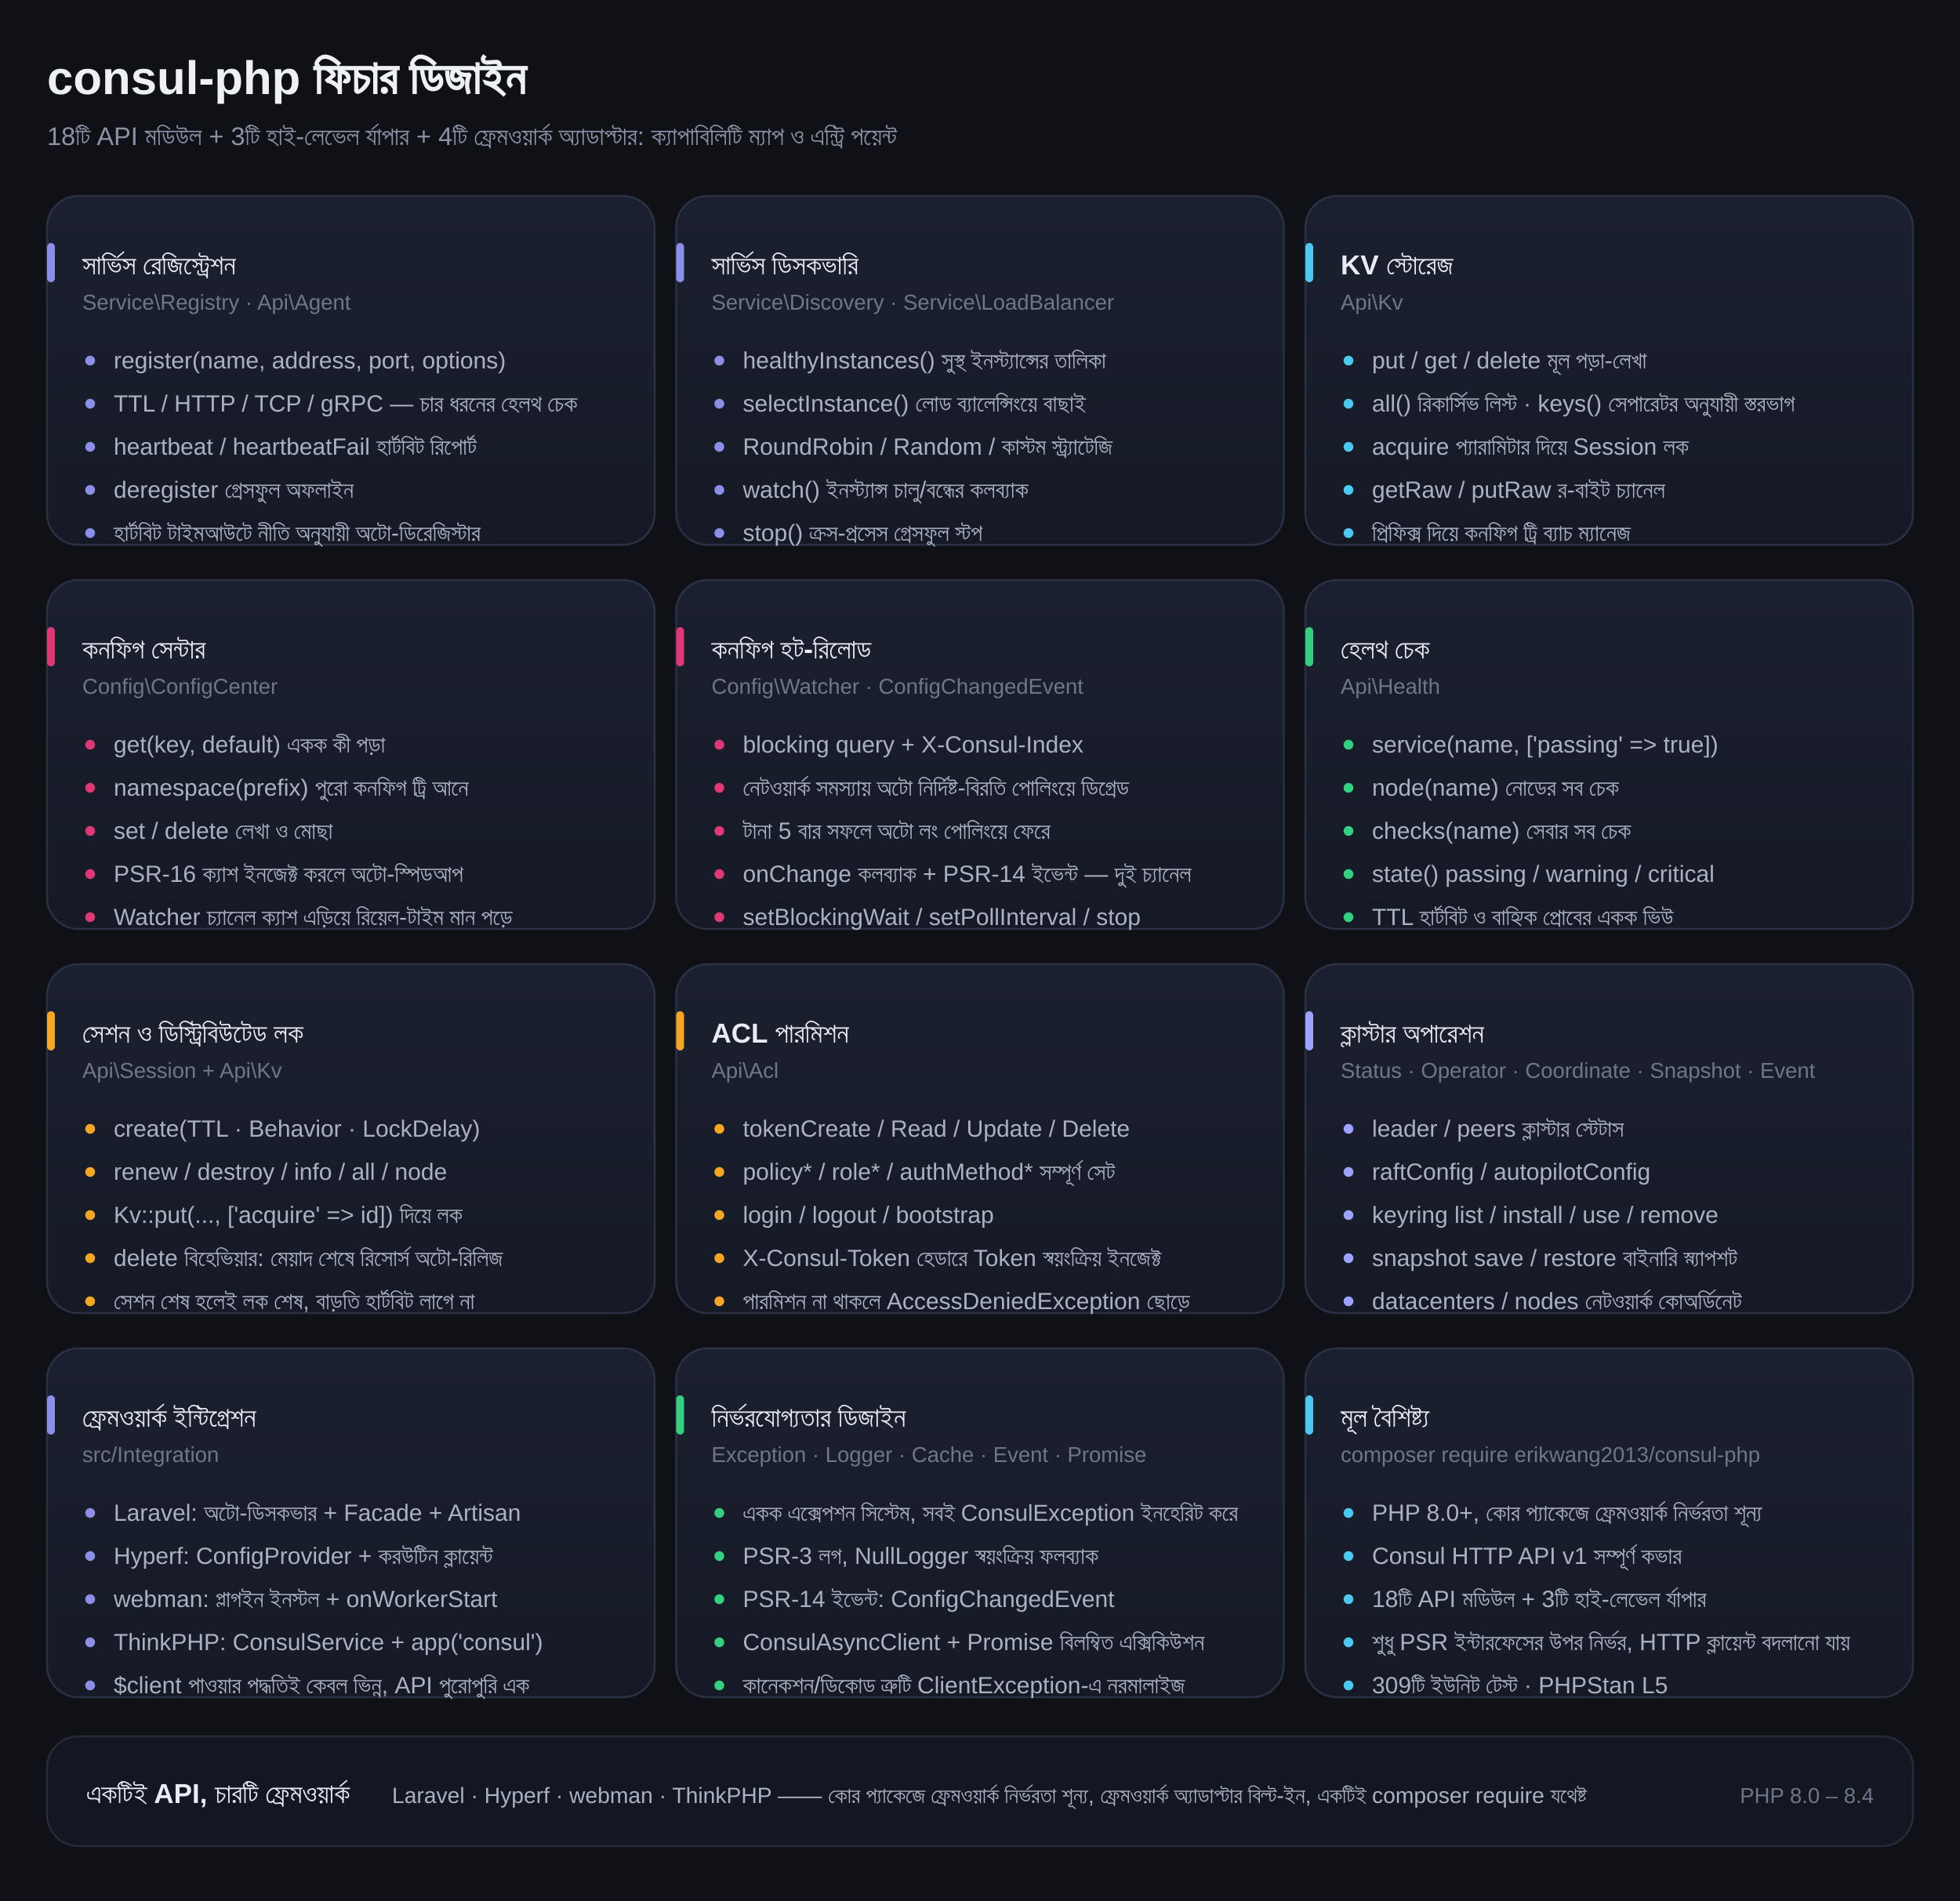
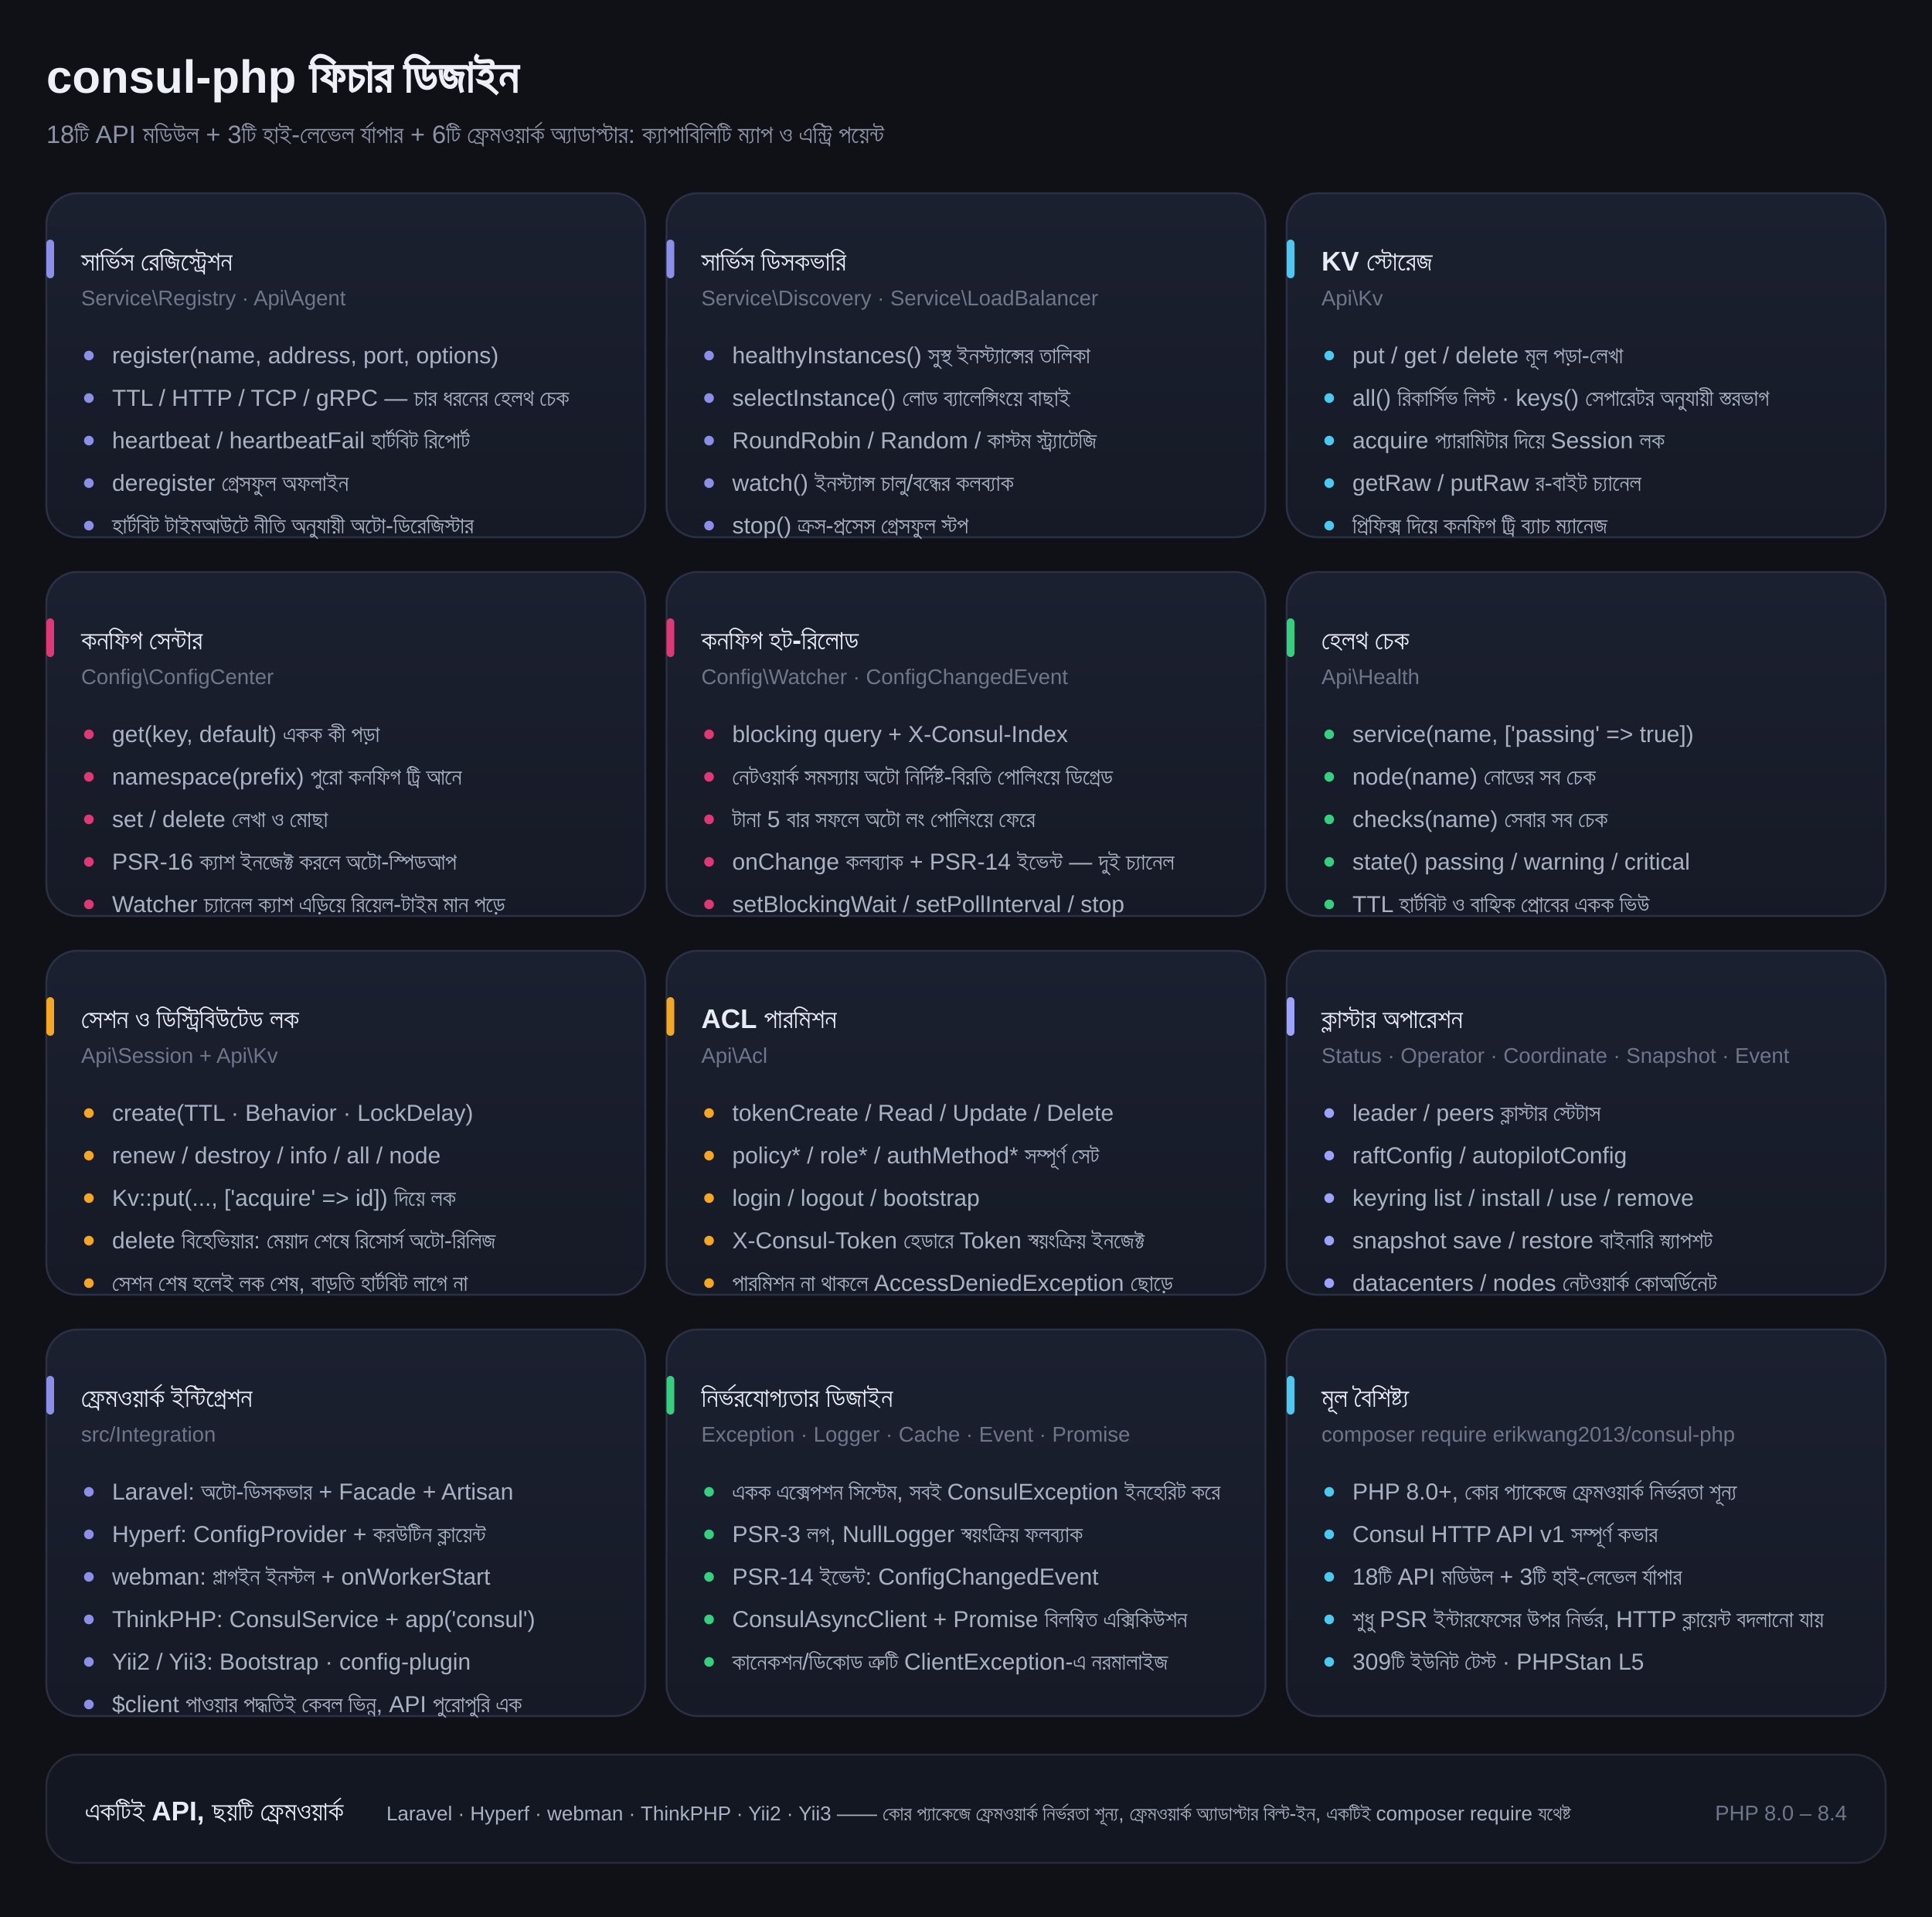
- <svg xmlns="http://www.w3.org/2000/svg" width="1000" height="970" viewBox="0 0 1000 970" role="img" aria-label="consul-php ফিচার ডিজাইন চিত্র">
+ <svg xmlns="http://www.w3.org/2000/svg" width="1000" height="992" viewBox="0 0 1000 992" role="img" aria-label="consul-php ফিচার ডিজাইন চিত্র">
  <style>
    .t { font-family: -apple-system, BlinkMacSystemFont, "Segoe UI", "Helvetica Neue", Arial, "DejaVu Sans", "Noto Sans SC", "PingFang SC", "Microsoft YaHei", sans-serif; }
    .h1 { font-size: 24px; font-weight: 700; fill: #EDF0F7; }
    .sub { font-size: 13px; fill: #8B93A7; }
    .ct { font-size: 14px; font-weight: 600; fill: #E8ECF5; }
    .cl { font-size: 12px; fill: #A9B2C3; }
    .capi { font-size: 11px; fill: #6E768A; }
  </style>
  <defs>
    <linearGradient id="card" x1="0" y1="0" x2="0" y2="1">
      <stop offset="0" stop-color="#1B2030" />
      <stop offset="1" stop-color="#161A26" />
    </linearGradient>
  </defs>
-   <rect width="1000" height="970" fill="#0F1117" />
+   <rect width="1000" height="992" fill="#0F1117" />
  <g class="t">
    <text class="h1" x="24" y="48">consul-php ফিচার ডিজাইন</text>
-     <text class="sub" x="24" y="74">18টি API মডিউল + 3টি হাই-লেভেল র্যাপার + 4টি ফ্রেমওয়ার্ক অ্যাডাপ্টার: ক্যাপাবিলিটি ম্যাপ ও এন্ট্রি পয়েন্ট</text>
+     <text class="sub" x="24" y="74">18টি API মডিউল + 3টি হাই-লেভেল র্যাপার + 6টি ফ্রেমওয়ার্ক অ্যাডাপ্টার: ক্যাপাবিলিটি ম্যাপ ও এন্ট্রি পয়েন্ট</text>
    <rect x="24" y="100" width="310" height="178" rx="16" fill="url(#card)" stroke="#2B3145" />
    <rect x="24" y="124" width="4" height="20" rx="2" fill="#8B8FE8" />
    <text class="ct" x="42" y="140">সার্ভিস রেজিস্ট্রেশন</text>
    <text class="capi" x="42" y="158">Service\Registry · Api\Agent</text>
    <circle cx="46" cy="184" r="2.5" fill="#8B8FE8" />
    <text class="cl" x="58" y="188">register(name, address, port, options)</text>
    <circle cx="46" cy="206" r="2.5" fill="#8B8FE8" />
    <text class="cl" x="58" y="210">TTL / HTTP / TCP / gRPC — চার ধরনের হেলথ চেক</text>
    <circle cx="46" cy="228" r="2.5" fill="#8B8FE8" />
    <text class="cl" x="58" y="232">heartbeat / heartbeatFail হার্টবিট রিপোর্ট</text>
    <circle cx="46" cy="250" r="2.5" fill="#8B8FE8" />
    <text class="cl" x="58" y="254">deregister গ্রেসফুল অফলাইন</text>
    <circle cx="46" cy="272" r="2.5" fill="#8B8FE8" />
    <text class="cl" x="58" y="276">হার্টবিট টাইমআউটে নীতি অনুযায়ী অটো-ডিরেজিস্টার</text>
    <rect x="345" y="100" width="310" height="178" rx="16" fill="url(#card)" stroke="#2B3145" />
    <rect x="345" y="124" width="4" height="20" rx="2" fill="#8B8FE8" />
    <text class="ct" x="363" y="140">সার্ভিস ডিসকভারি</text>
    <text class="capi" x="363" y="158">Service\Discovery · Service\LoadBalancer</text>
    <circle cx="367" cy="184" r="2.5" fill="#8B8FE8" />
    <text class="cl" x="379" y="188">healthyInstances() সুস্থ ইনস্ট্যান্সের তালিকা</text>
    <circle cx="367" cy="206" r="2.5" fill="#8B8FE8" />
    <text class="cl" x="379" y="210">selectInstance() লোড ব্যালেন্সিংয়ে বাছাই</text>
    <circle cx="367" cy="228" r="2.5" fill="#8B8FE8" />
    <text class="cl" x="379" y="232">RoundRobin / Random / কাস্টম স্ট্র্যাটেজি</text>
    <circle cx="367" cy="250" r="2.5" fill="#8B8FE8" />
    <text class="cl" x="379" y="254">watch() ইনস্ট্যান্স চালু/বন্ধের কলব্যাক</text>
    <circle cx="367" cy="272" r="2.5" fill="#8B8FE8" />
    <text class="cl" x="379" y="276">stop() ক্রস-প্রসেস গ্রেসফুল স্টপ</text>
    <rect x="666" y="100" width="310" height="178" rx="16" fill="url(#card)" stroke="#2B3145" />
    <rect x="666" y="124" width="4" height="20" rx="2" fill="#4CC9F0" />
    <text class="ct" x="684" y="140">KV স্টোরেজ</text>
    <text class="capi" x="684" y="158">Api\Kv</text>
    <circle cx="688" cy="184" r="2.5" fill="#4CC9F0" />
    <text class="cl" x="700" y="188">put / get / delete মূল পড়া-লেখা</text>
    <circle cx="688" cy="206" r="2.5" fill="#4CC9F0" />
    <text class="cl" x="700" y="210">all() রিকার্সিভ লিস্ট · keys() সেপারেটর অনুযায়ী স্তরভাগ</text>
    <circle cx="688" cy="228" r="2.5" fill="#4CC9F0" />
    <text class="cl" x="700" y="232">acquire প্যারামিটার দিয়ে Session লক</text>
    <circle cx="688" cy="250" r="2.5" fill="#4CC9F0" />
    <text class="cl" x="700" y="254">getRaw / putRaw র-বাইট চ্যানেল</text>
    <circle cx="688" cy="272" r="2.5" fill="#4CC9F0" />
    <text class="cl" x="700" y="276">প্রিফিক্স দিয়ে কনফিগ ট্রি ব্যাচ ম্যানেজ</text>
    <rect x="24" y="296" width="310" height="178" rx="16" fill="url(#card)" stroke="#2B3145" />
    <rect x="24" y="320" width="4" height="20" rx="2" fill="#E03875" />
    <text class="ct" x="42" y="336">কনফিগ সেন্টার</text>
    <text class="capi" x="42" y="354">Config\ConfigCenter</text>
    <circle cx="46" cy="380" r="2.5" fill="#E03875" />
    <text class="cl" x="58" y="384">get(key, default) একক কী পড়া</text>
    <circle cx="46" cy="402" r="2.5" fill="#E03875" />
    <text class="cl" x="58" y="406">namespace(prefix) পুরো কনফিগ ট্রি আনে</text>
    <circle cx="46" cy="424" r="2.5" fill="#E03875" />
    <text class="cl" x="58" y="428">set / delete লেখা ও মোছা</text>
    <circle cx="46" cy="446" r="2.5" fill="#E03875" />
    <text class="cl" x="58" y="450">PSR-16 ক্যাশ ইনজেক্ট করলে অটো-স্পিডআপ</text>
    <circle cx="46" cy="468" r="2.5" fill="#E03875" />
    <text class="cl" x="58" y="472">Watcher চ্যানেল ক্যাশ এড়িয়ে রিয়েল-টাইম মান পড়ে</text>
    <rect x="345" y="296" width="310" height="178" rx="16" fill="url(#card)" stroke="#2B3145" />
    <rect x="345" y="320" width="4" height="20" rx="2" fill="#E03875" />
    <text class="ct" x="363" y="336">কনফিগ হট-রিলোড</text>
    <text class="capi" x="363" y="354">Config\Watcher · ConfigChangedEvent</text>
    <circle cx="367" cy="380" r="2.5" fill="#E03875" />
    <text class="cl" x="379" y="384">blocking query + X-Consul-Index</text>
    <circle cx="367" cy="402" r="2.5" fill="#E03875" />
    <text class="cl" x="379" y="406">নেটওয়ার্ক সমস্যায় অটো নির্দিষ্ট-বিরতি পোলিংয়ে ডিগ্রেড</text>
    <circle cx="367" cy="424" r="2.5" fill="#E03875" />
    <text class="cl" x="379" y="428">টানা 5 বার সফলে অটো লং পোলিংয়ে ফেরে</text>
    <circle cx="367" cy="446" r="2.5" fill="#E03875" />
    <text class="cl" x="379" y="450">onChange কলব্যাক + PSR-14 ইভেন্ট — দুই চ্যানেল</text>
    <circle cx="367" cy="468" r="2.5" fill="#E03875" />
    <text class="cl" x="379" y="472">setBlockingWait / setPollInterval / stop</text>
    <rect x="666" y="296" width="310" height="178" rx="16" fill="url(#card)" stroke="#2B3145" />
    <rect x="666" y="320" width="4" height="20" rx="2" fill="#35D07F" />
    <text class="ct" x="684" y="336">হেলথ চেক</text>
    <text class="capi" x="684" y="354">Api\Health</text>
    <circle cx="688" cy="380" r="2.5" fill="#35D07F" />
    <text class="cl" x="700" y="384">service(name, ['passing' =&gt; true])</text>
    <circle cx="688" cy="402" r="2.5" fill="#35D07F" />
    <text class="cl" x="700" y="406">node(name) নোডের সব চেক</text>
    <circle cx="688" cy="424" r="2.5" fill="#35D07F" />
    <text class="cl" x="700" y="428">checks(name) সেবার সব চেক</text>
    <circle cx="688" cy="446" r="2.5" fill="#35D07F" />
    <text class="cl" x="700" y="450">state() passing / warning / critical</text>
    <circle cx="688" cy="468" r="2.5" fill="#35D07F" />
    <text class="cl" x="700" y="472">TTL হার্টবিট ও বাহ্যিক প্রোবের একক ভিউ</text>
    <rect x="24" y="492" width="310" height="178" rx="16" fill="url(#card)" stroke="#2B3145" />
    <rect x="24" y="516" width="4" height="20" rx="2" fill="#F5A623" />
    <text class="ct" x="42" y="532">সেশন ও ডিস্ট্রিবিউটেড লক</text>
    <text class="capi" x="42" y="550">Api\Session + Api\Kv</text>
    <circle cx="46" cy="576" r="2.5" fill="#F5A623" />
    <text class="cl" x="58" y="580">create(TTL · Behavior · LockDelay)</text>
    <circle cx="46" cy="598" r="2.5" fill="#F5A623" />
    <text class="cl" x="58" y="602">renew / destroy / info / all / node</text>
    <circle cx="46" cy="620" r="2.5" fill="#F5A623" />
    <text class="cl" x="58" y="624">Kv::put(..., ['acquire' =&gt; id]) দিয়ে লক</text>
    <circle cx="46" cy="642" r="2.5" fill="#F5A623" />
    <text class="cl" x="58" y="646">delete বিহেভিয়ার: মেয়াদ শেষে রিসোর্স অটো-রিলিজ</text>
    <circle cx="46" cy="664" r="2.5" fill="#F5A623" />
    <text class="cl" x="58" y="668">সেশন শেষ হলেই লক শেষ, বাড়তি হার্টবিট লাগে না</text>
    <rect x="345" y="492" width="310" height="178" rx="16" fill="url(#card)" stroke="#2B3145" />
    <rect x="345" y="516" width="4" height="20" rx="2" fill="#F5A623" />
    <text class="ct" x="363" y="532">ACL পারমিশন</text>
    <text class="capi" x="363" y="550">Api\Acl</text>
    <circle cx="367" cy="576" r="2.5" fill="#F5A623" />
    <text class="cl" x="379" y="580">tokenCreate / Read / Update / Delete</text>
    <circle cx="367" cy="598" r="2.5" fill="#F5A623" />
    <text class="cl" x="379" y="602">policy* / role* / authMethod* সম্পূর্ণ সেট</text>
    <circle cx="367" cy="620" r="2.5" fill="#F5A623" />
    <text class="cl" x="379" y="624">login / logout / bootstrap</text>
    <circle cx="367" cy="642" r="2.5" fill="#F5A623" />
    <text class="cl" x="379" y="646">X-Consul-Token হেডারে Token স্বয়ংক্রিয় ইনজেক্ট</text>
    <circle cx="367" cy="664" r="2.5" fill="#F5A623" />
    <text class="cl" x="379" y="668">পারমিশন না থাকলে AccessDeniedException ছোড়ে</text>
    <rect x="666" y="492" width="310" height="178" rx="16" fill="url(#card)" stroke="#2B3145" />
    <rect x="666" y="516" width="4" height="20" rx="2" fill="#9BA3FF" />
    <text class="ct" x="684" y="532">ক্লাস্টার অপারেশন</text>
    <text class="capi" x="684" y="550">Status · Operator · Coordinate · Snapshot · Event</text>
    <circle cx="688" cy="576" r="2.5" fill="#9BA3FF" />
    <text class="cl" x="700" y="580">leader / peers ক্লাস্টার স্টেটাস</text>
    <circle cx="688" cy="598" r="2.5" fill="#9BA3FF" />
    <text class="cl" x="700" y="602">raftConfig / autopilotConfig</text>
    <circle cx="688" cy="620" r="2.5" fill="#9BA3FF" />
    <text class="cl" x="700" y="624">keyring list / install / use / remove</text>
    <circle cx="688" cy="642" r="2.5" fill="#9BA3FF" />
    <text class="cl" x="700" y="646">snapshot save / restore বাইনারি স্ন্যাপশট</text>
    <circle cx="688" cy="664" r="2.5" fill="#9BA3FF" />
    <text class="cl" x="700" y="668">datacenters / nodes নেটওয়ার্ক কোঅর্ডিনেট</text>
-     <rect x="24" y="688" width="310" height="178" rx="16" fill="url(#card)" stroke="#2B3145" />
+     <rect x="24" y="688" width="310" height="200" rx="16" fill="url(#card)" stroke="#2B3145" />
    <rect x="24" y="712" width="4" height="20" rx="2" fill="#8B8FE8" />
    <text class="ct" x="42" y="728">ফ্রেমওয়ার্ক ইন্টিগ্রেশন</text>
    <text class="capi" x="42" y="746">src/Integration</text>
    <circle cx="46" cy="772" r="2.5" fill="#8B8FE8" />
    <text class="cl" x="58" y="776">Laravel: অটো-ডিসকভার + Facade + Artisan</text>
    <circle cx="46" cy="794" r="2.5" fill="#8B8FE8" />
    <text class="cl" x="58" y="798">Hyperf: ConfigProvider + করউটিন ক্লায়েন্ট</text>
    <circle cx="46" cy="816" r="2.5" fill="#8B8FE8" />
    <text class="cl" x="58" y="820">webman: প্লাগইন ইনস্টল + onWorkerStart</text>
    <circle cx="46" cy="838" r="2.5" fill="#8B8FE8" />
    <text class="cl" x="58" y="842">ThinkPHP: ConsulService + app('consul')</text>
    <circle cx="46" cy="860" r="2.5" fill="#8B8FE8" />
-     <text class="cl" x="58" y="864">$client পাওয়ার পদ্ধতিই কেবল ভিন্ন, API পুরোপুরি এক</text>
-     <rect x="345" y="688" width="310" height="178" rx="16" fill="url(#card)" stroke="#2B3145" />
+     <text class="cl" x="58" y="864">Yii2 / Yii3: Bootstrap · config-plugin</text>
+     <circle cx="46" cy="882" r="2.5" fill="#8B8FE8" />
+     <text class="cl" x="58" y="886">$client পাওয়ার পদ্ধতিই কেবল ভিন্ন, API পুরোপুরি এক</text>
+     <rect x="345" y="688" width="310" height="200" rx="16" fill="url(#card)" stroke="#2B3145" />
    <rect x="345" y="712" width="4" height="20" rx="2" fill="#35D07F" />
    <text class="ct" x="363" y="728">নির্ভরযোগ্যতার ডিজাইন</text>
    <text class="capi" x="363" y="746">Exception · Logger · Cache · Event · Promise</text>
    <circle cx="367" cy="772" r="2.5" fill="#35D07F" />
    <text class="cl" x="379" y="776" style="font-size:11.8px">একক এক্সেপশন সিস্টেম, সবই ConsulException ইনহেরিট করে</text>
    <circle cx="367" cy="794" r="2.5" fill="#35D07F" />
    <text class="cl" x="379" y="798">PSR-3 লগ, NullLogger স্বয়ংক্রিয় ফলব্যাক</text>
    <circle cx="367" cy="816" r="2.5" fill="#35D07F" />
    <text class="cl" x="379" y="820">PSR-14 ইভেন্ট: ConfigChangedEvent</text>
    <circle cx="367" cy="838" r="2.5" fill="#35D07F" />
    <text class="cl" x="379" y="842">ConsulAsyncClient + Promise বিলম্বিত এক্সিকিউশন</text>
    <circle cx="367" cy="860" r="2.5" fill="#35D07F" />
    <text class="cl" x="379" y="864">কানেকশন/ডিকোড ত্রুটি ClientException-এ নরমালাইজ</text>
-     <rect x="666" y="688" width="310" height="178" rx="16" fill="url(#card)" stroke="#2B3145" />
+     <rect x="666" y="688" width="310" height="200" rx="16" fill="url(#card)" stroke="#2B3145" />
    <rect x="666" y="712" width="4" height="20" rx="2" fill="#4CC9F0" />
    <text class="ct" x="684" y="728">মূল বৈশিষ্ট্য</text>
    <text class="capi" x="684" y="746">composer require erikwang2013/consul-php</text>
    <circle cx="688" cy="772" r="2.5" fill="#4CC9F0" />
    <text class="cl" x="700" y="776">PHP 8.0+, কোর প্যাকেজে ফ্রেমওয়ার্ক নির্ভরতা শূন্য</text>
    <circle cx="688" cy="794" r="2.5" fill="#4CC9F0" />
    <text class="cl" x="700" y="798">Consul HTTP API v1 সম্পূর্ণ কভার</text>
    <circle cx="688" cy="816" r="2.5" fill="#4CC9F0" />
    <text class="cl" x="700" y="820">18টি API মডিউল + 3টি হাই-লেভেল র্যাপার</text>
    <circle cx="688" cy="838" r="2.5" fill="#4CC9F0" />
    <text class="cl" x="700" y="842">শুধু PSR ইন্টারফেসের উপর নির্ভর, HTTP ক্লায়েন্ট বদলানো যায়</text>
    <circle cx="688" cy="860" r="2.5" fill="#4CC9F0" />
    <text class="cl" x="700" y="864">309টি ইউনিট টেস্ট · PHPStan L5</text>
-     <rect x="24" y="886" width="952" height="56" rx="16" fill="#131722" stroke="#262B3A" />
-     <text class="ct" x="44" y="920">একটিই API, চারটি ফ্রেমওয়ার্ক</text>
-     <text class="cl" x="200" y="920" style="font-size:11.3px">Laravel · Hyperf · webman · ThinkPHP —— কোর প্যাকেজে ফ্রেমওয়ার্ক নির্ভরতা শূন্য, ফ্রেমওয়ার্ক অ্যাডাপ্টার বিল্ট-ইন, একটিই composer require যথেষ্ট</text>
-     <text class="capi" x="956" y="920" text-anchor="end">PHP 8.0 – 8.4</text>
+     <rect x="24" y="908" width="952" height="56" rx="16" fill="#131722" stroke="#262B3A" />
+     <text class="ct" x="44" y="942">একটিই API, ছয়টি ফ্রেমওয়ার্ক</text>
+     <text class="cl" x="200" y="942" style="font-size:10.4px">Laravel · Hyperf · webman · ThinkPHP · Yii2 · Yii3 —— কোর প্যাকেজে ফ্রেমওয়ার্ক নির্ভরতা শূন্য, ফ্রেমওয়ার্ক অ্যাডাপ্টার বিল্ট-ইন, একটিই composer require যথেষ্ট</text>
+     <text class="capi" x="956" y="942" text-anchor="end">PHP 8.0 – 8.4</text>
  </g>
</svg>
